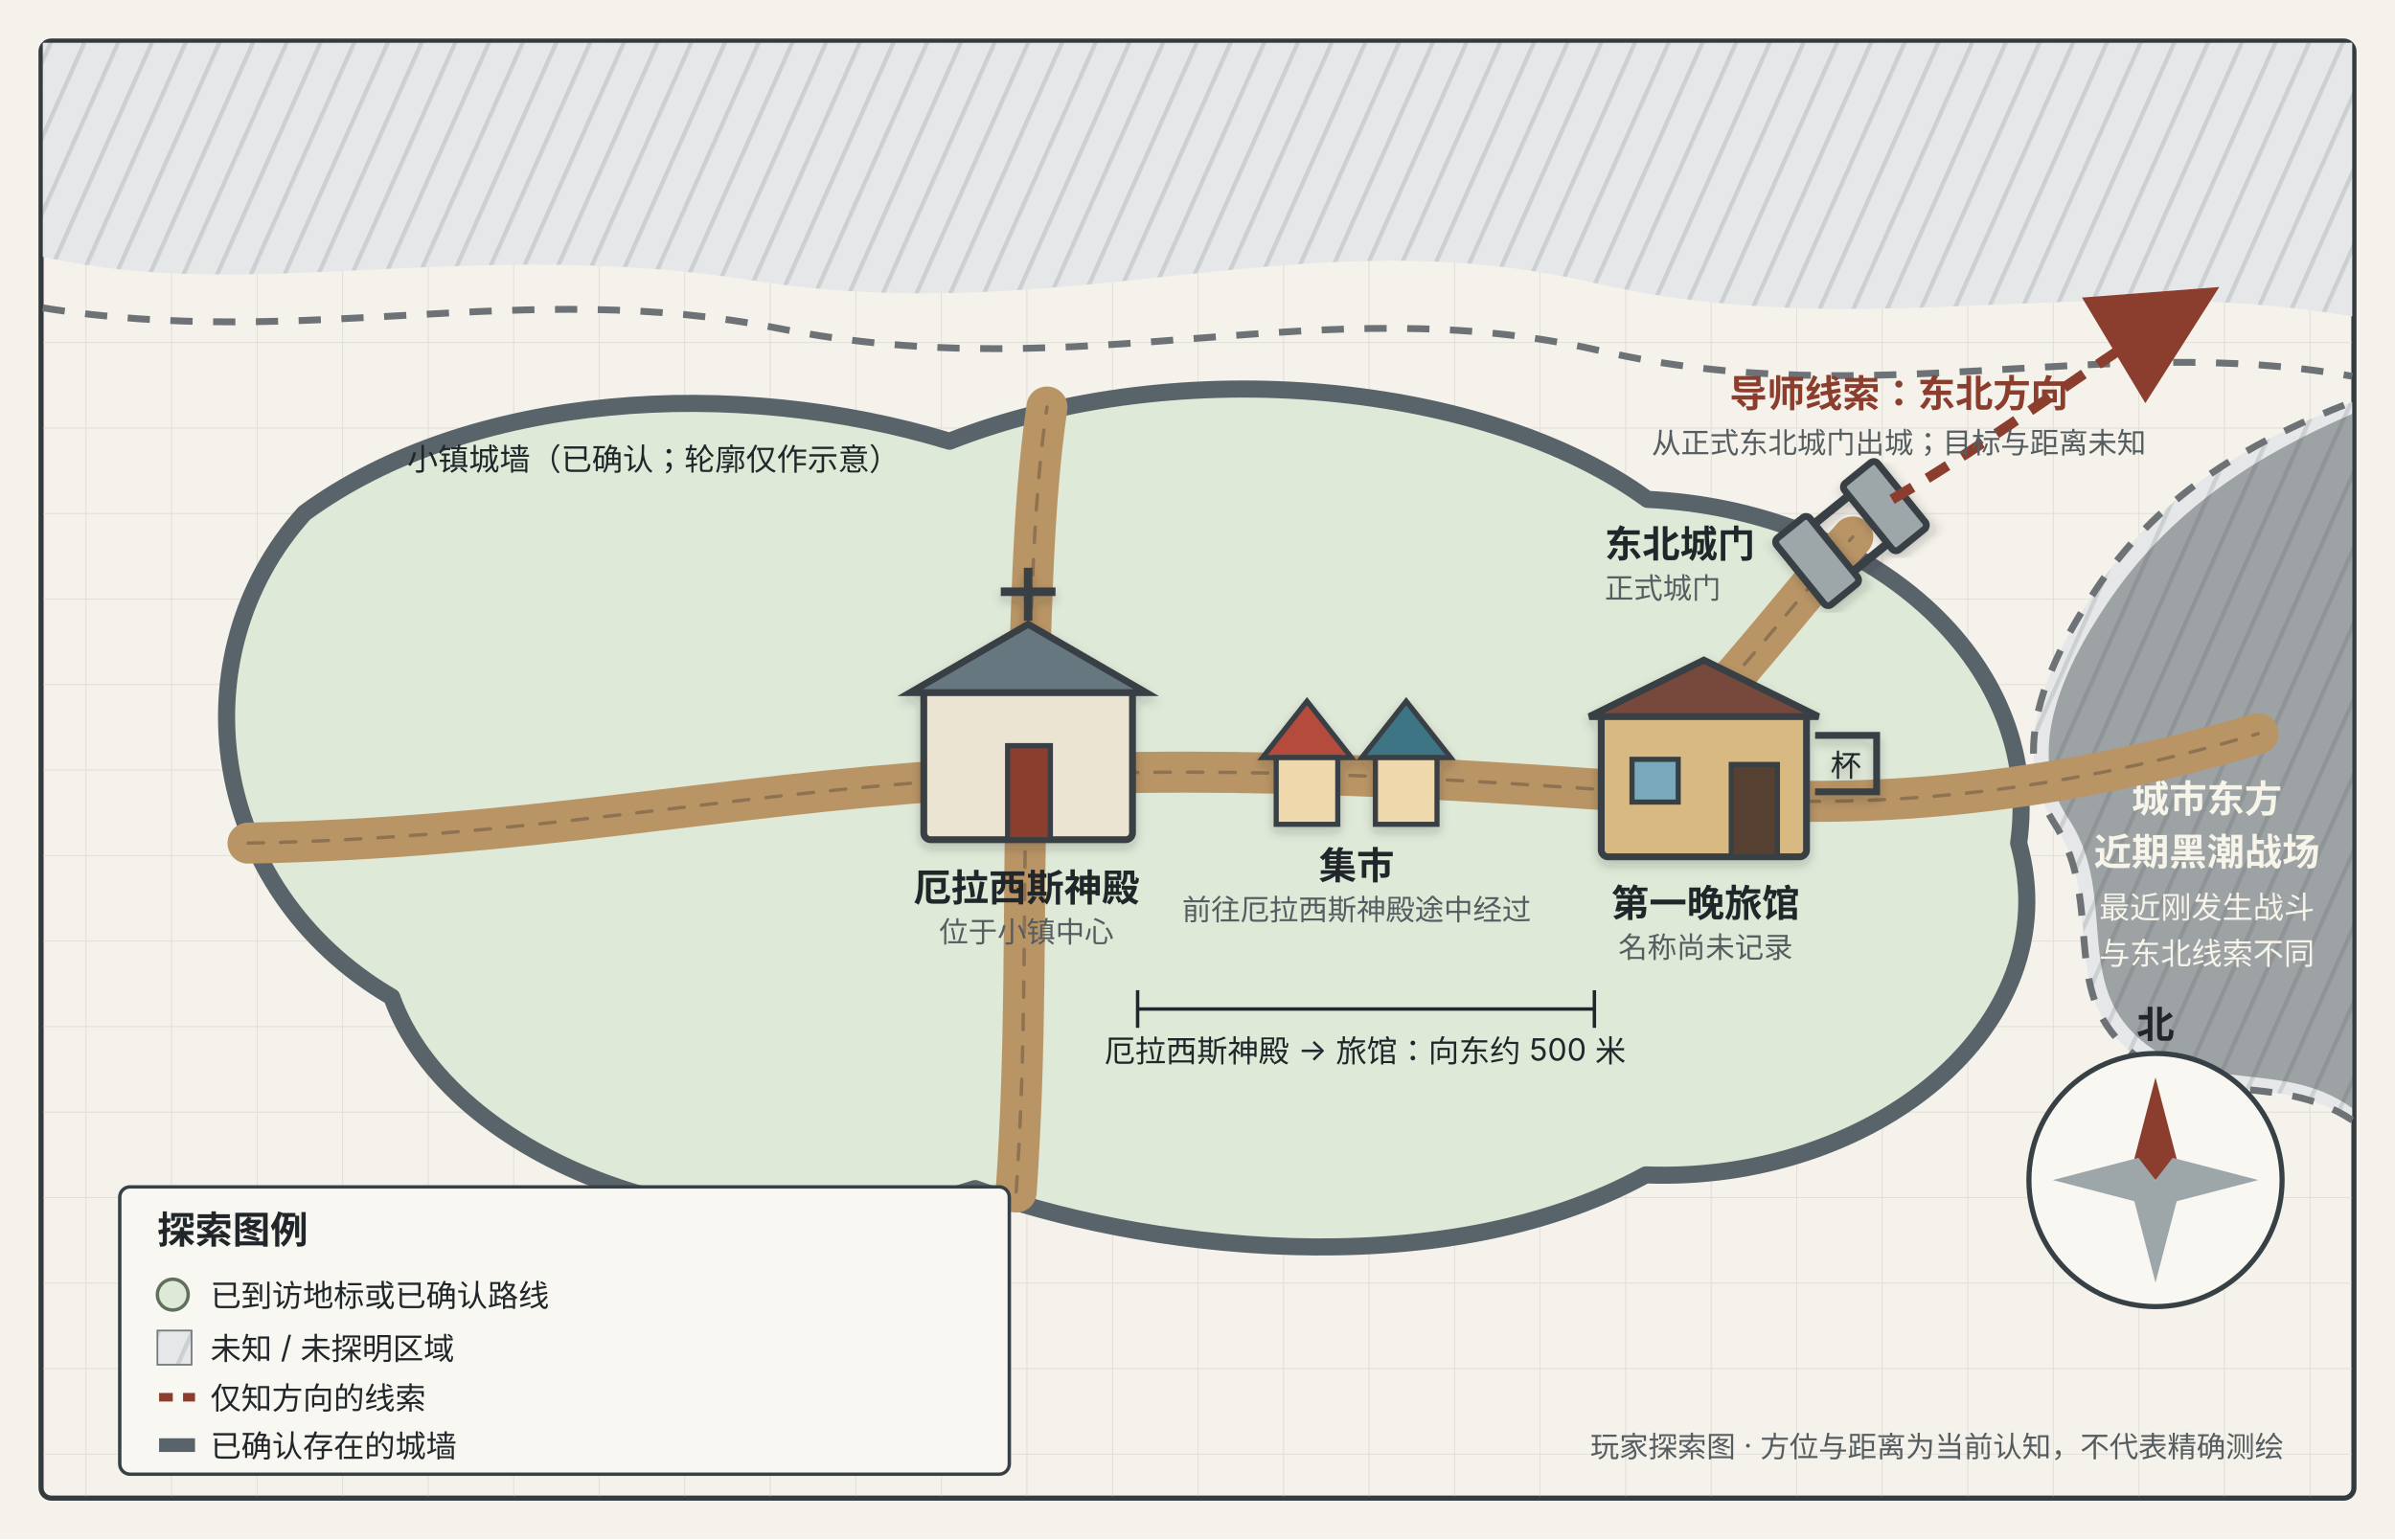
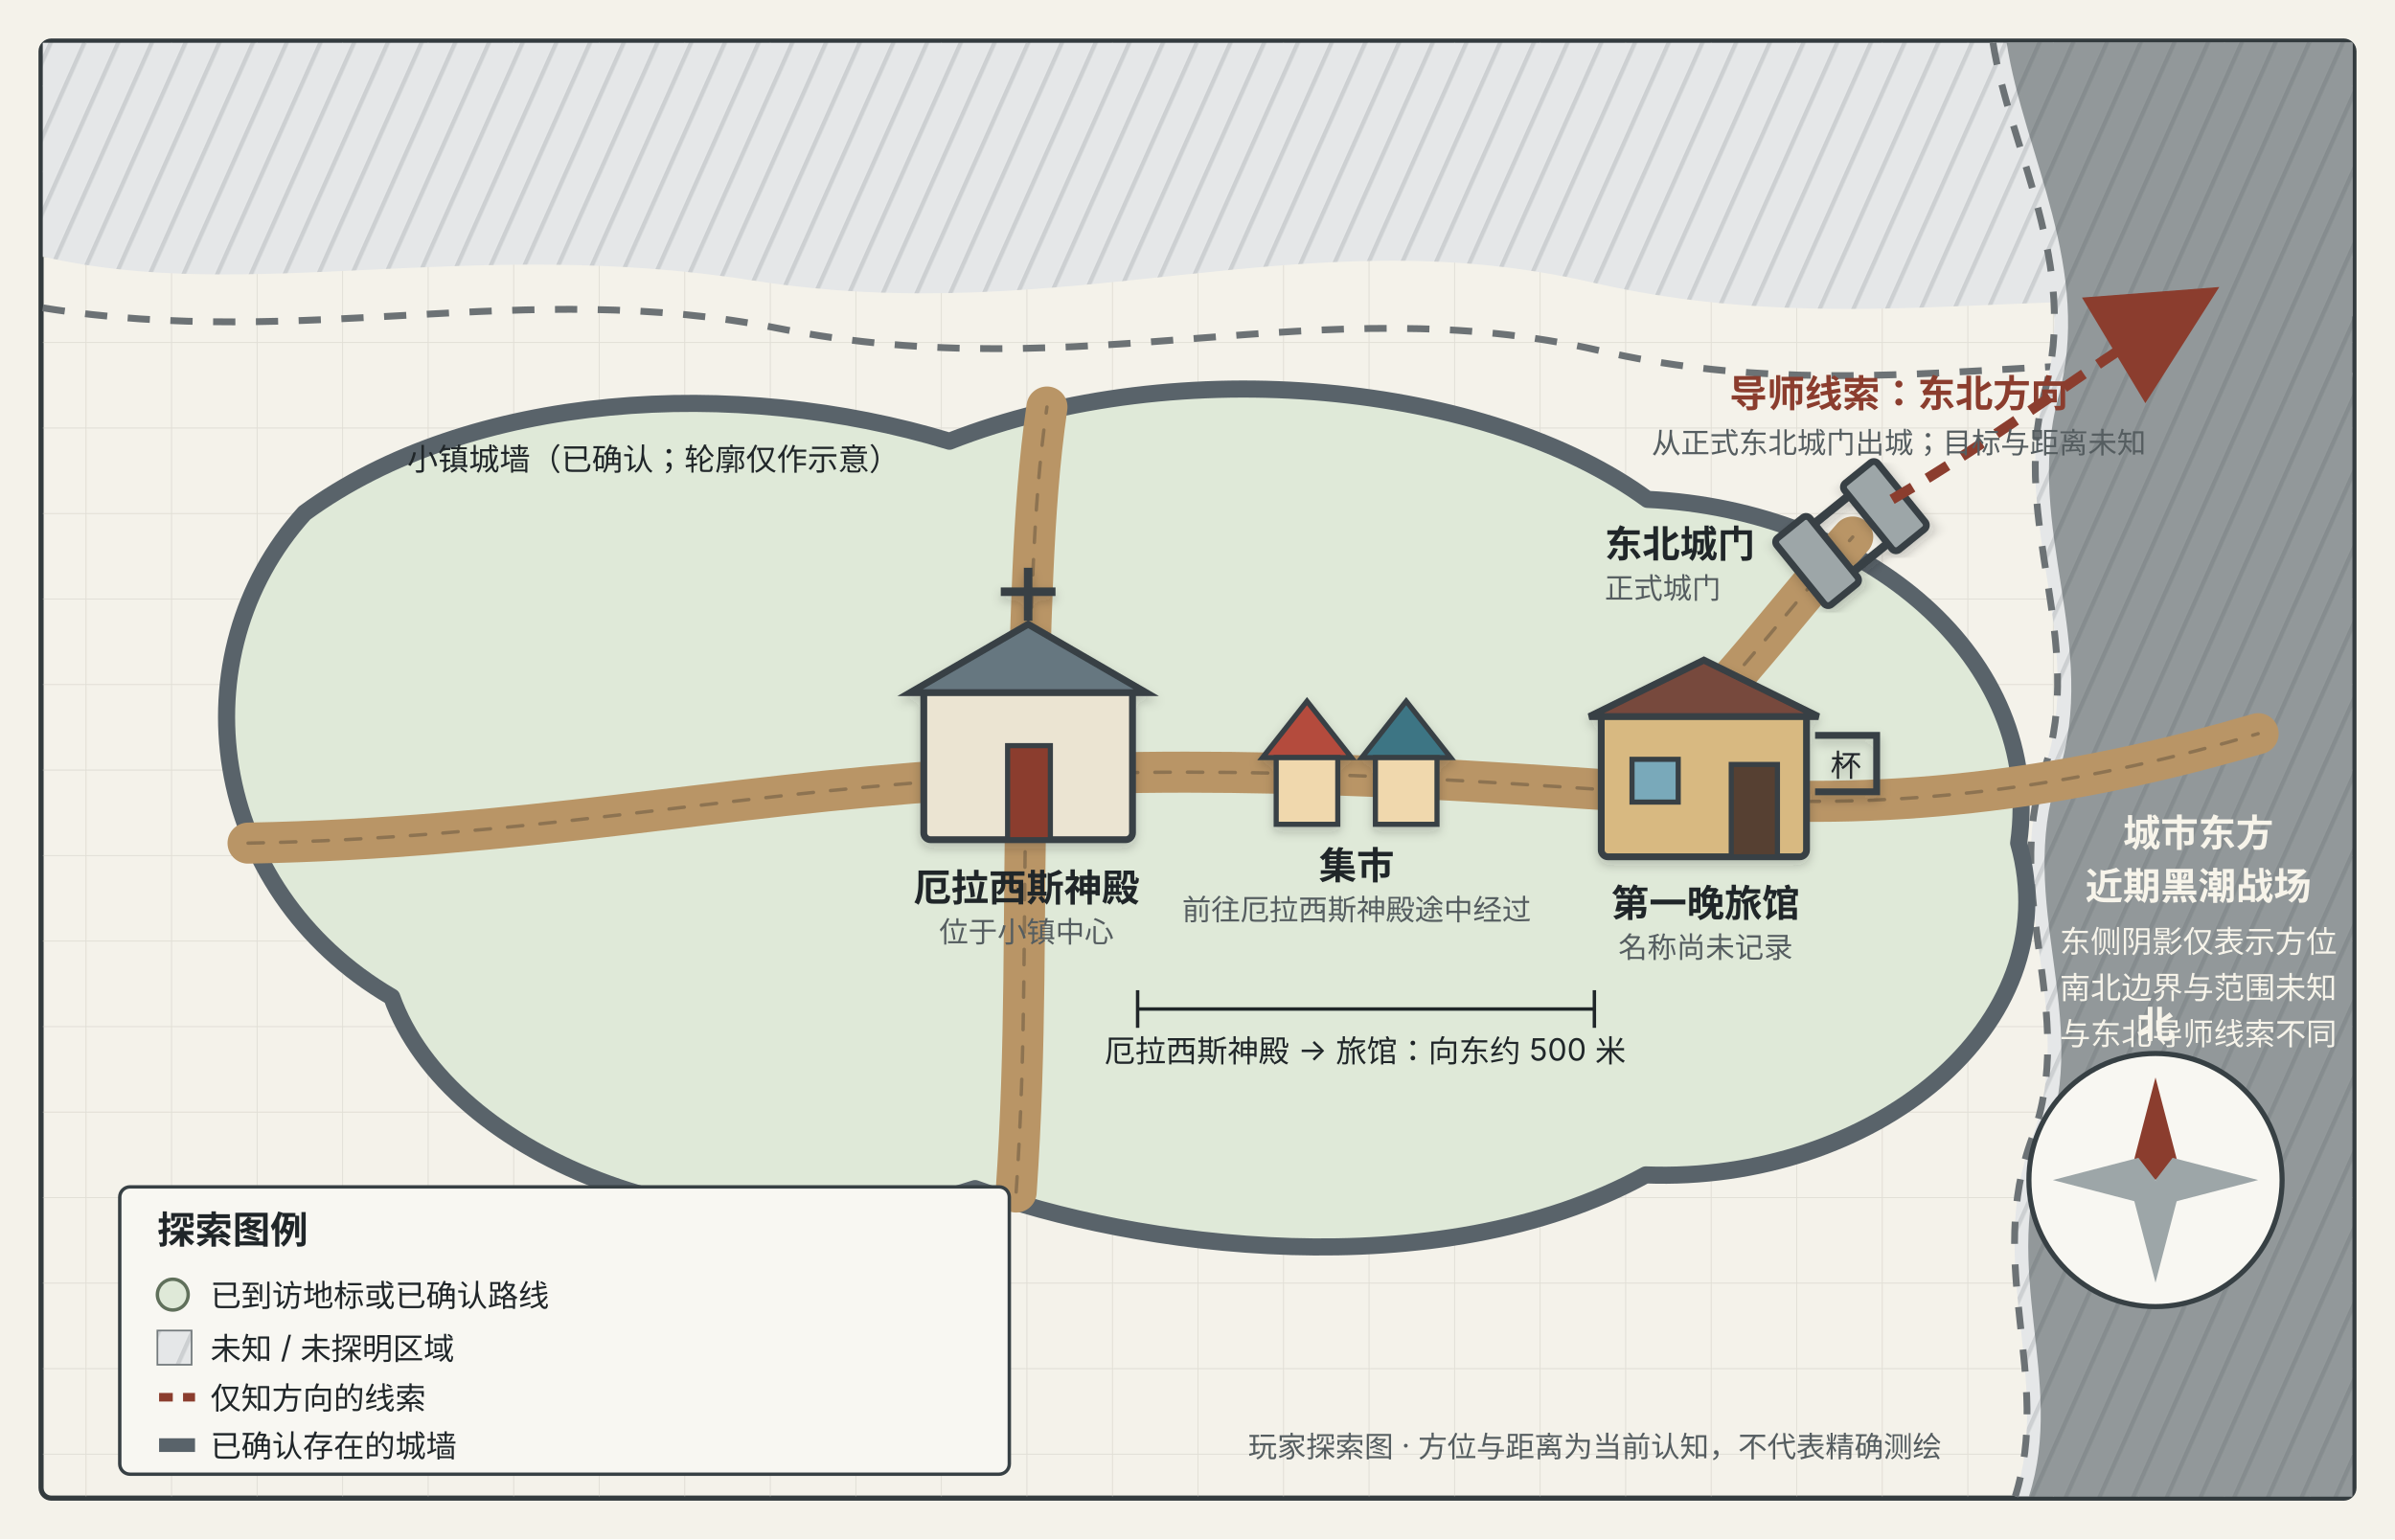
<svg xmlns="http://www.w3.org/2000/svg" width="1400" height="900" viewBox="0 0 1400 900" role="img" aria-labelledby="title desc">
  <defs>
    <pattern id="grid" width="50" height="50" patternUnits="userSpaceOnUse">
      <path d="M 50 0 L 0 0 0 50" fill="none" stroke="#c9c7bd" stroke-width="1" opacity="0.45" />
    </pattern>
    <pattern id="fog" width="18" height="18" patternUnits="userSpaceOnUse" patternTransform="rotate(24)">
      <rect width="18" height="18" fill="#e5e7e8" />
      <line x1="0" y1="0" x2="0" y2="18" stroke="#a6aaad" stroke-width="5" opacity="0.38" />
    </pattern>
    <marker id="arrow" markerWidth="12" markerHeight="12" refX="10" refY="6" orient="auto">
      <path d="M0,0 L12,6 L0,12 Z" fill="#8b3d2e" />
    </marker>
    <filter id="shadow" x="-20%" y="-20%" width="140%" height="140%">
      <feDropShadow dx="0" dy="3" stdDeviation="3" flood-color="#202629" flood-opacity="0.22" />
    </filter>
    <style>
      .label { font-family: Inter, "Noto Sans SC", "Microsoft YaHei", sans-serif; fill: #202629; letter-spacing: 0; }
      .small { font-size: 18px; }
      .medium { font-size: 22px; font-weight: 650; }
      .large { font-size: 34px; font-weight: 750; }
      .note { fill: #555d60; font-size: 17px; }
      .light { fill: #f7f4ea; }
      .accent { fill: #8b3d2e; }
      .road { fill: none; stroke: #b99566; stroke-width: 24; stroke-linecap: round; stroke-linejoin: round; }
      .road-edge { fill: none; stroke: #7f684a; stroke-width: 2; stroke-linecap: round; stroke-dasharray: 9 10; opacity: 0.75; }
    </style>
  </defs>
  <rect width="1400" height="900" fill="#f4f2ea" />
  <rect x="24" y="24" width="1352" height="852" rx="6" fill="none" stroke="#333b3e" stroke-width="3" />
  <rect x="25" y="25" width="1350" height="850" fill="url(#grid)" />
  <path d="M25 25 H1375 V185 C1215 158 1090 202 930 165 C760 126 625 193 440 164 C275 138 145 178 25 150 Z" fill="url(#fog)" />
  <path d="M25 180 C180 205 305 162 455 192 C635 228 770 167 935 205 C1095 242 1230 194 1375 220" fill="none" stroke="#6c7275" stroke-width="4" stroke-dasharray="13 12" />
-   <path d="M1375 235 V655 C1330 625 1280 650 1240 610 C1205 575 1230 525 1200 480 C1175 440 1195 390 1225 345 C1260 292 1310 260 1375 235 Z" fill="url(#fog)" />
-   <path d="M1375 242 V648 C1334 618 1285 642 1247 604 C1213 570 1238 520 1208 477 C1185 441 1203 395 1233 351 C1268 300 1315 268 1375 242 Z" fill="#394246" opacity="0.42" />
-   <path d="M1375 655 C1330 625 1280 650 1240 610 C1205 575 1230 525 1200 480 C1175 440 1195 390 1225 345 C1260 292 1310 260 1375 235" fill="none" stroke="#6c7275" stroke-width="4" stroke-dasharray="13 12" />
-   <text x="1290" y="475" text-anchor="middle" class="label medium light" style="fill:#f7f4ea">城市东方</text>
-   <text x="1290" y="506" text-anchor="middle" class="label medium light" style="fill:#f7f4ea">近期黑潮战场</text>
-   <text x="1290" y="537" text-anchor="middle" class="label small light" style="fill:#f7f4ea">最近刚发生战斗</text>
-   <text x="1290" y="564" text-anchor="middle" class="label small light" style="fill:#f7f4ea">与东北线索不同</text>
+   <path d="M1165 25 H1375 V875 H1178 C1200 806 1160 740 1188 665 C1215 592 1170 525 1195 450 C1220 375 1175 305 1195 230 C1216 155 1175 88 1165 25 Z" fill="url(#fog)" />
+   <path d="M1173 25 H1375 V875 H1186 C1208 807 1168 742 1196 668 C1223 595 1178 528 1203 453 C1228 378 1183 308 1203 233 C1224 158 1183 90 1173 25 Z" fill="#394246" opacity="0.48" />
+   <path d="M1165 25 C1175 88 1216 155 1195 230 C1175 305 1220 375 1195 450 C1170 525 1215 592 1188 665 C1160 740 1200 806 1178 875" fill="none" stroke="#6c7275" stroke-width="4" stroke-dasharray="13 12" />
+   <text x="1285" y="495" text-anchor="middle" class="label medium light" style="fill:#f7f4ea">城市东方</text>
+   <text x="1285" y="526" text-anchor="middle" class="label medium light" style="fill:#f7f4ea">近期黑潮战场</text>
+   <text x="1285" y="557" text-anchor="middle" class="label small light" style="fill:#f7f4ea">东侧阴影仅表示方位</text>
+   <text x="1285" y="584" text-anchor="middle" class="label small light" style="fill:#f7f4ea">南北边界与范围未知</text>
+   <text x="1285" y="611" text-anchor="middle" class="label small light" style="fill:#f7f4ea">与东北导师线索不同</text>
  <path d="M178 300 C275 229 430 220 555 258 C690 205 870 224 963 292 C1091 298 1195 385 1180 493 C1210 600 1094 692 962 687 C840 754 662 729 570 695 C420 744 262 676 229 583 C121 520 103 383 178 300 Z" fill="#dfe9d8" stroke="#59636a" stroke-width="10" stroke-linejoin="round" />
  <text x="238" y="275" class="label small" fill="#53634f">小镇城墙（已确认；轮廓仅作示意）</text>
  <path class="road" d="M145 493 C305 490 420 465 560 456 C705 446 835 454 1010 467 C1122 474 1225 457 1320 429" />
  <path class="road-edge" d="M145 493 C305 490 420 465 560 456 C705 446 835 454 1010 467 C1122 474 1225 457 1320 429" />
  <path class="road" d="M594 697 C600 610 598 538 600 450 C603 365 603 300 612 238" />
  <path class="road-edge" d="M594 697 C600 610 598 538 600 450 C603 365 603 300 612 238" />
  <path class="road" d="M952 455 C1000 419 1038 364 1083 314" />
  <path class="road-edge" d="M952 455 C1000 419 1038 364 1083 314" />
  <g transform="translate(1082 312) rotate(-39)" filter="url(#shadow)">
    <rect x="-38" y="-25" width="25" height="50" rx="3" fill="#9da6a8" stroke="#374044" stroke-width="4" />
    <rect x="13" y="-25" width="25" height="50" rx="3" fill="#9da6a8" stroke="#374044" stroke-width="4" />
    <path d="M-13 -18 H13 M-13 18 H13" stroke="#374044" stroke-width="5" />
  </g>
  <text x="938" y="326" class="label medium">东北城门</text>
  <text x="938" y="350" class="label note">正式城门</text>
  <g transform="translate(540 375)" filter="url(#shadow)">
    <rect x="0" y="24" width="122" height="92" rx="4" fill="#ebe4d2" stroke="#374044" stroke-width="4" />
    <path d="M-8 30 L61 -10 L130 30 Z" fill="#667780" stroke="#374044" stroke-width="4" />
    <rect x="49" y="61" width="25" height="55" fill="#8b3d2e" stroke="#374044" stroke-width="3" />
    <path d="M61 -12 V-43 M45 -29 H77" stroke="#374044" stroke-width="5" />
  </g>
  <text x="600" y="527" text-anchor="middle" class="label medium">厄拉西斯神殿</text>
  <text x="600" y="551" text-anchor="middle" class="label note">位于小镇中心</text>
  <g transform="translate(738 410)" filter="url(#shadow)">
    <path d="M0 33 L26 0 L52 33 Z" fill="#b44b3d" stroke="#374044" stroke-width="3" />
    <rect x="8" y="33" width="36" height="39" fill="#f0d8ad" stroke="#374044" stroke-width="3" />
    <path d="M58 33 L84 0 L110 33 Z" fill="#3d7484" stroke="#374044" stroke-width="3" />
    <rect x="66" y="33" width="36" height="39" fill="#f0d8ad" stroke="#374044" stroke-width="3" />
  </g>
  <text x="793" y="514" text-anchor="middle" class="label medium">集市</text>
  <text x="793" y="538" text-anchor="middle" class="label note">前往厄拉西斯神殿途中经过</text>
  <g transform="translate(936 391)" filter="url(#shadow)">
    <rect x="0" y="24" width="120" height="86" rx="4" fill="#d8b981" stroke="#374044" stroke-width="4" />
    <path d="M-7 28 L60 -5 L127 28 Z" fill="#77483c" stroke="#374044" stroke-width="4" />
    <rect x="18" y="53" width="27" height="25" fill="#79a9ba" stroke="#374044" stroke-width="3" />
    <rect x="76" y="56" width="27" height="54" fill="#563f31" stroke="#374044" stroke-width="3" />
    <path d="M125 39 H161 V72 H125" fill="none" stroke="#374044" stroke-width="4" />
    <text x="143" y="63" text-anchor="middle" class="label small">杯</text>
  </g>
  <text x="997" y="536" text-anchor="middle" class="label medium">第一晚旅馆</text>
  <text x="997" y="560" text-anchor="middle" class="label note">名称尚未记录</text>
  <path d="M665 590 H932" stroke="#202629" stroke-width="2" />
  <path d="M665 579 V601 M932 579 V601" stroke="#202629" stroke-width="2" />
  <text x="798" y="621" text-anchor="middle" class="label small">厄拉西斯神殿 → 旅馆：向东约 500 米</text>
  <path d="M1106 292 C1170 255 1222 213 1287 174" fill="none" stroke="#8b3d2e" stroke-width="6" stroke-dasharray="14 10" marker-end="url(#arrow)" />
  <text x="1110" y="238" text-anchor="middle" class="label medium accent" style="fill:#8b3d2e">导师线索：东北方向</text>
  <text x="1110" y="265" text-anchor="middle" class="label note">从正式东北城门出城；目标与距离未知</text>
  <g transform="translate(1260 690)">
    <circle cx="0" cy="0" r="74" fill="#f8f7f2" stroke="#374044" stroke-width="3" />
    <path d="M0 -60 L13 -10 L0 0 L-13 -10 Z" fill="#8b3d2e" />
    <path d="M0 60 L13 10 L0 0 L-13 10 Z" fill="#9da6a8" />
    <path d="M-60 0 L-10 -13 L0 0 L-10 13 Z M60 0 L10 -13 L0 0 L10 13 Z" fill="#9da6a8" />
-     <text x="0" y="-83" text-anchor="middle" class="label medium">北</text>
+     <text x="0" y="-83" text-anchor="middle" class="label medium" style="fill:#f7f4ea">北</text>
  </g>
  <g transform="translate(70 694)">
    <rect width="520" height="168" rx="6" fill="#f8f7f2" stroke="#374044" stroke-width="2" />
    <text x="22" y="33" class="label medium">探索图例</text>
    <circle cx="31" cy="63" r="9" fill="#dfe9d8" stroke="#60705b" stroke-width="2" />
    <text x="53" y="70" class="label small">已到访地标或已确认路线</text>
    <rect x="22" y="84" width="20" height="20" fill="url(#fog)" stroke="#747a7d" />
    <text x="53" y="101" class="label small">未知 / 未探明区域</text>
    <line x1="23" y1="123" x2="44" y2="123" stroke="#8b3d2e" stroke-width="5" stroke-dasharray="8 6" />
    <text x="53" y="130" class="label small">仅知方向的线索</text>
    <line x1="23" y1="151" x2="44" y2="151" stroke="#59636a" stroke-width="8" />
    <text x="53" y="158" class="label small">已确认存在的城墙</text>
  </g>
-   <text x="1335" y="852" text-anchor="end" class="label note">玩家探索图 · 方位与距离为当前认知，不代表精确测绘</text>
+   <text x="1135" y="852" text-anchor="end" class="label note">玩家探索图 · 方位与距离为当前认知，不代表精确测绘</text>
</svg>
